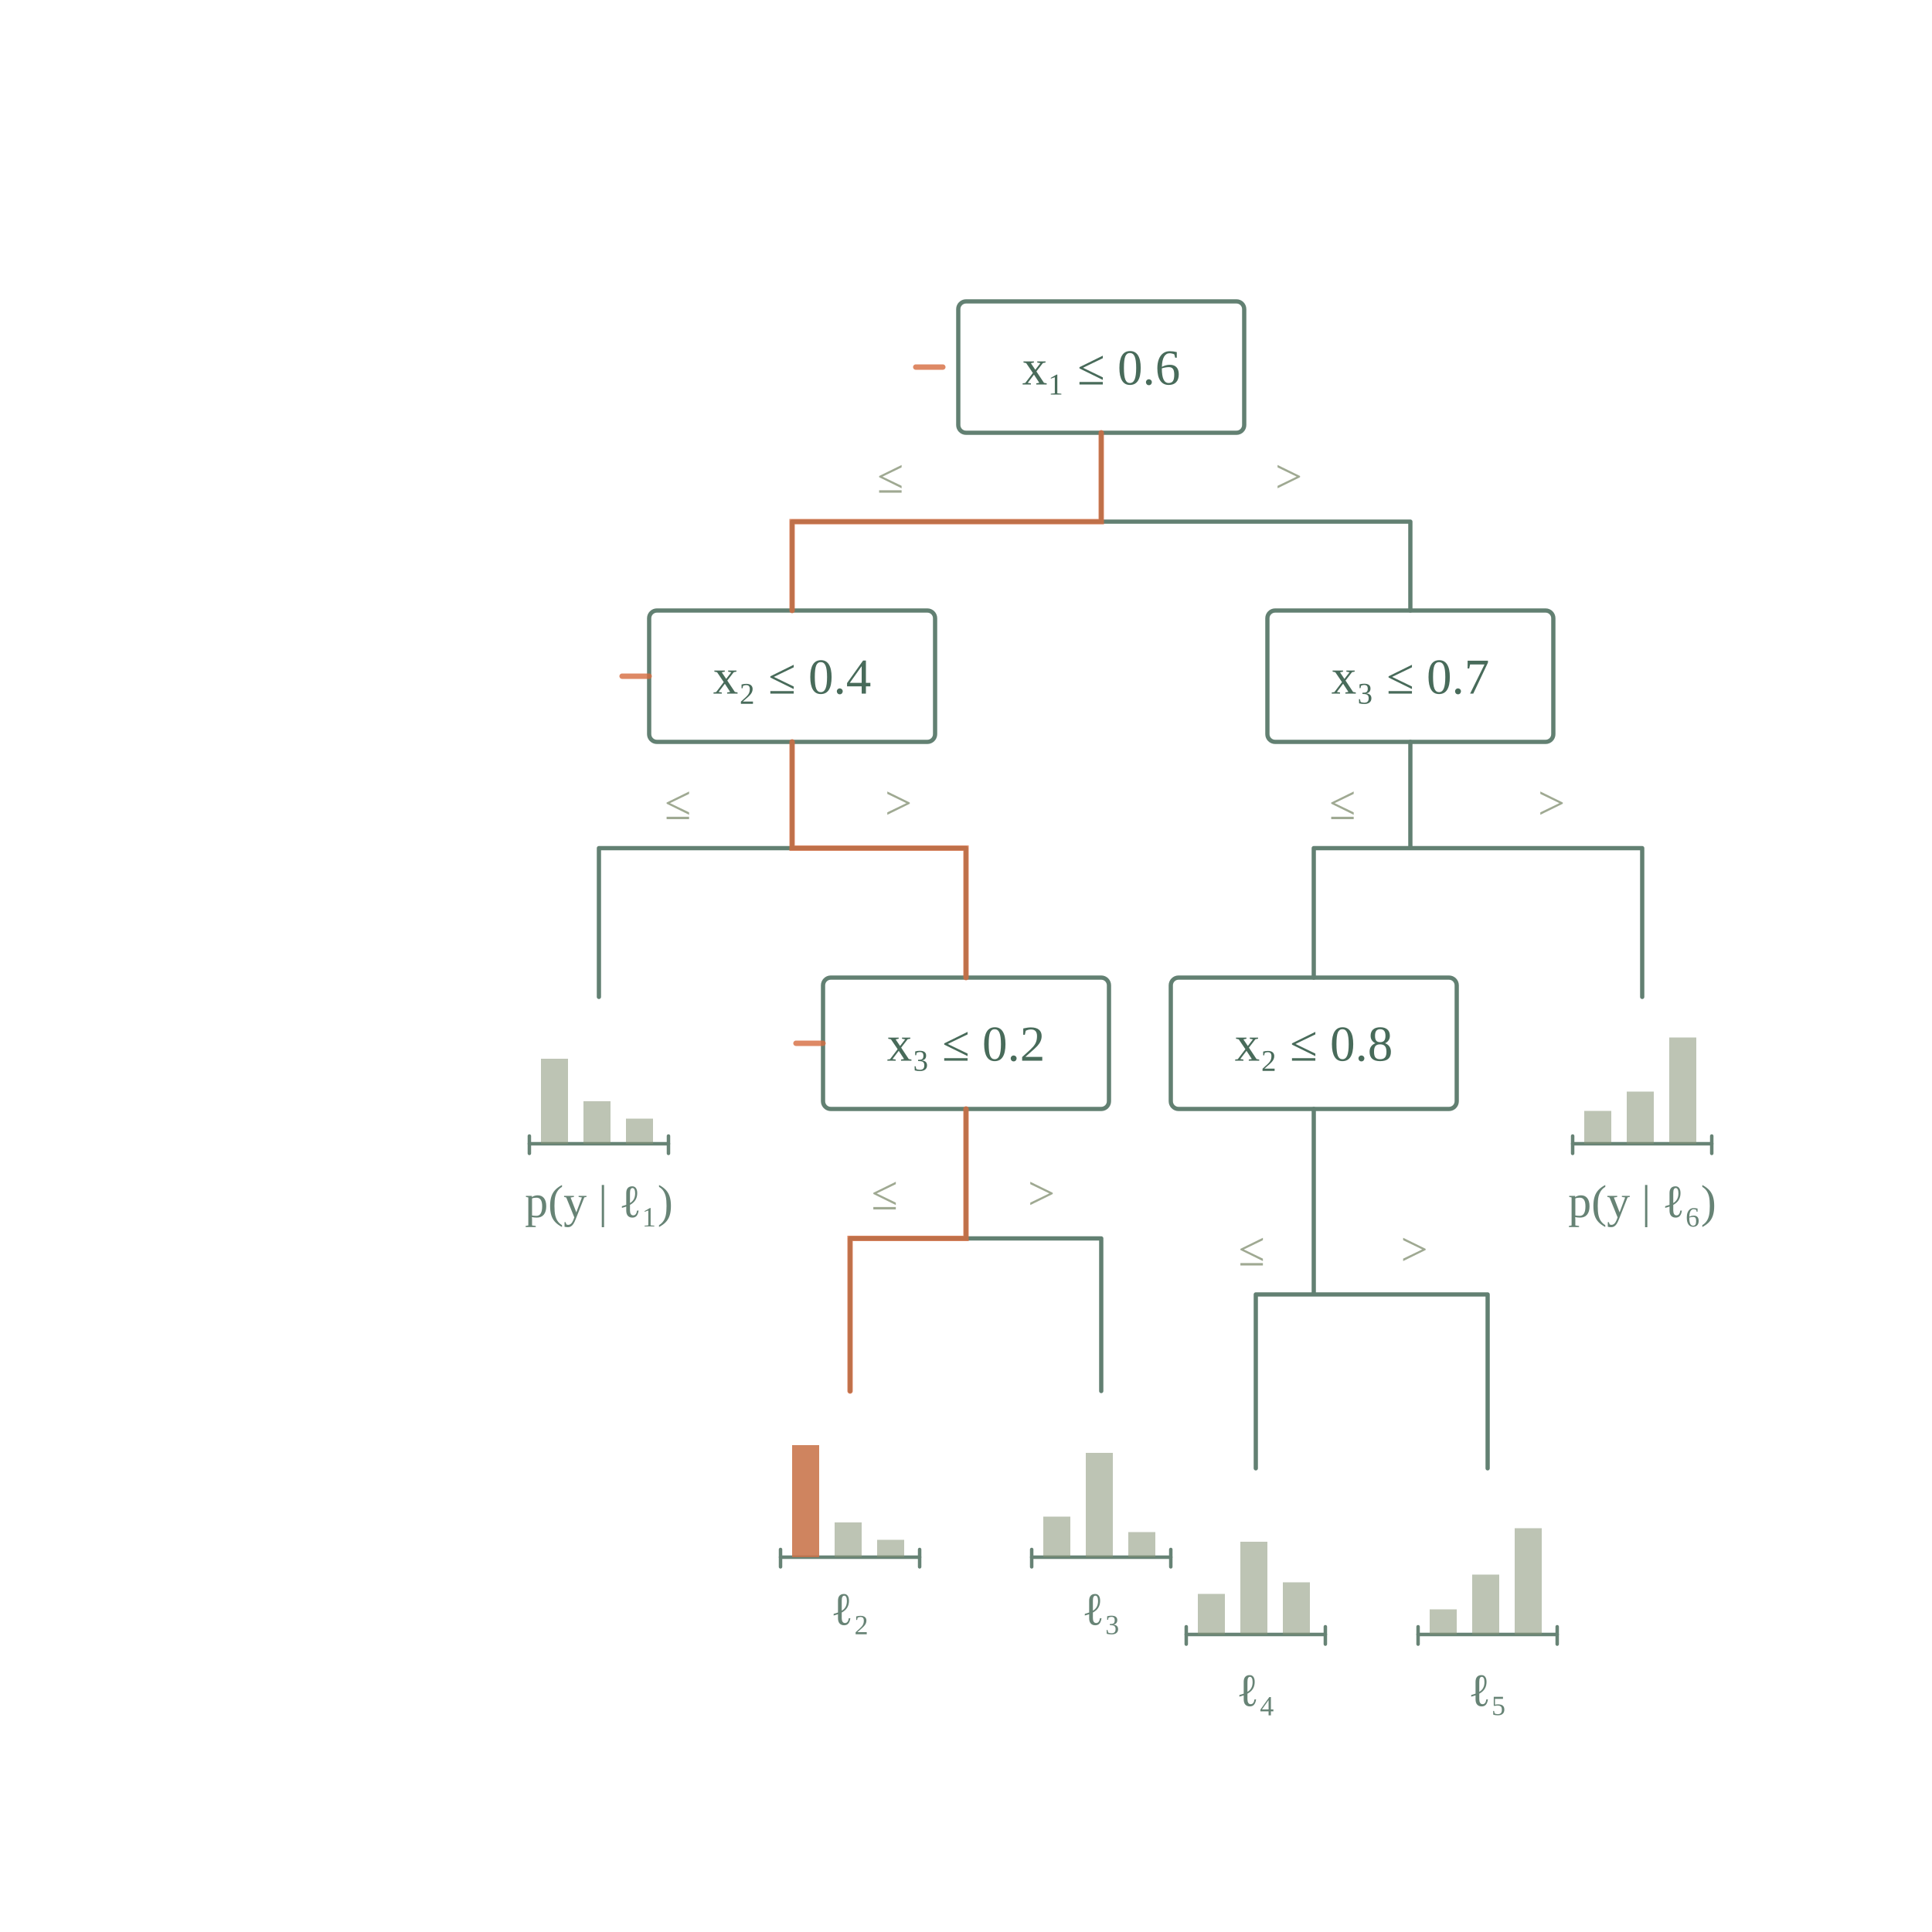
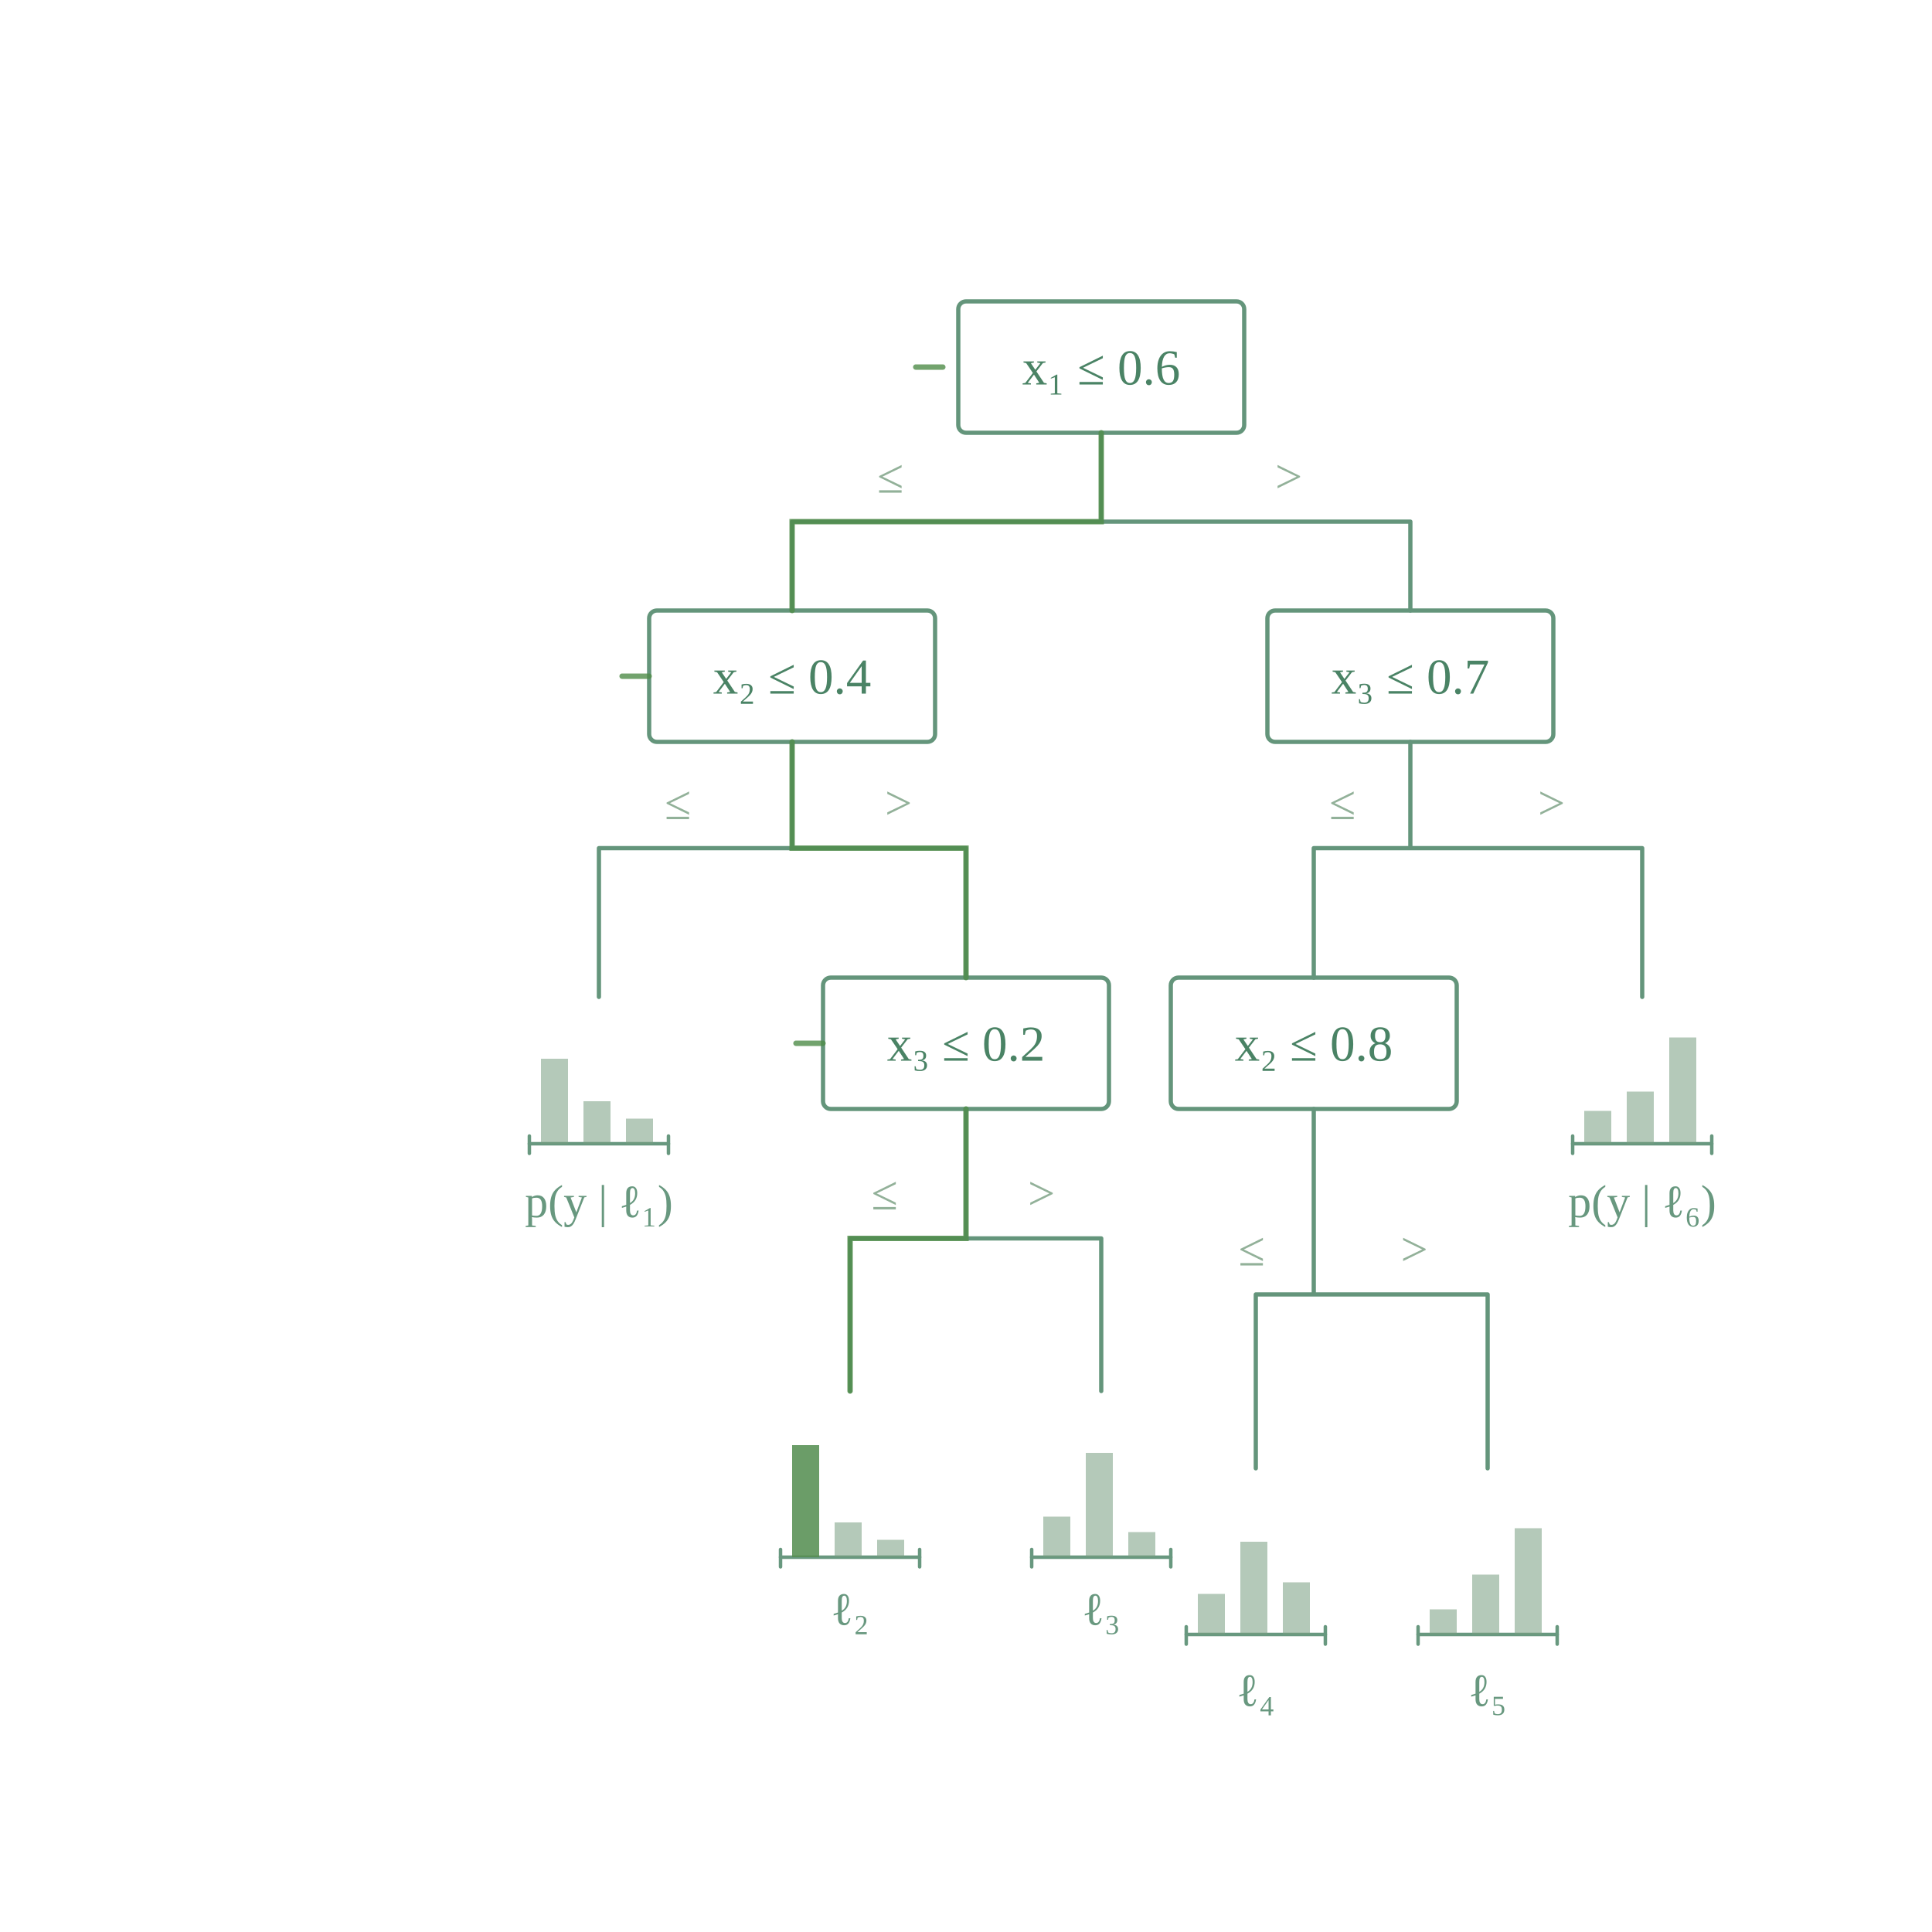
<svg xmlns="http://www.w3.org/2000/svg" viewBox="0 0 1000 1000" fill="none">
-   <g stroke="#264f3b" stroke-width="2.2" stroke-linecap="round" stroke-linejoin="round" opacity=".72">
+   <g stroke="#286c48" stroke-width="2.2" stroke-linecap="round" stroke-linejoin="round" opacity=".72">
    <path d="M570 224V270H410V316M570 270H730V316" />
    <path d="M410 384V439H310V516M410 439H500V506" />
    <path d="M730 384V439H680V506M730 439H850V516" />
    <path d="M500 574V641H440V720M500 641H570V720" />
    <path d="M680 574V670H650V760M680 670H770V760" />
    <rect x="496" y="156" width="148" height="68" rx="4" />
    <rect x="336" y="316" width="148" height="68" rx="4" />
    <rect x="656" y="316" width="148" height="68" rx="4" />
    <rect x="426" y="506" width="148" height="68" rx="4" />
    <rect x="606" y="506" width="148" height="68" rx="4" />
  </g>
-   <g stroke="#d66b3f" stroke-width="2.8" stroke-linecap="round" opacity=".8">
+   <g stroke="#4f8c48" stroke-width="2.8" stroke-linecap="round" opacity=".8">
    <path d="M570 224V270H410V316M410 384V439H500V506M500 574V641H440V720" />
    <path d="M488 190H474M336 350H322M426 540H412" />
  </g>
-   <g fill="#264f3b" font-family="Georgia, 'Times New Roman', serif" font-size="26" text-anchor="middle" opacity=".84">
+   <g fill="#286c48" font-family="Georgia, 'Times New Roman', serif" font-size="26" text-anchor="middle" opacity=".84">
    <text x="570" y="199">x₁ ≤ 0.6</text>
    <text x="410" y="359">x₂ ≤ 0.4</text>
    <text x="730" y="359">x₃ ≤ 0.7</text>
    <text x="500" y="549">x₃ ≤ 0.2</text>
    <text x="680" y="549">x₂ ≤ 0.8</text>
  </g>
-   <g fill="#879477" font-family="Georgia, 'Times New Roman', serif" font-size="25" opacity=".8">
+   <g fill="#779d7f" font-family="Georgia, 'Times New Roman', serif" font-size="25" opacity=".8">
    <text x="454" y="255">≤</text>
    <text x="660" y="255">&gt;</text>
    <text x="344" y="424">≤</text>
    <text x="458" y="424">&gt;</text>
    <text x="688" y="424">≤</text>
    <text x="796" y="424">&gt;</text>
    <text x="451" y="626">≤</text>
    <text x="532" y="626">&gt;</text>
    <text x="641" y="655">≤</text>
    <text x="725" y="655">&gt;</text>
  </g>
-   <g stroke="#264f3b" stroke-width="1.8" stroke-linecap="round" opacity=".7">
+   <g stroke="#286c48" stroke-width="1.8" stroke-linecap="round" opacity=".7">
    <path d="M274 592H346M814 592H886M404 806H476M534 806H606M614 846H686M734 846H806" />
    <path d="M274 588V597M346 588V597M814 588V597M886 588V597M404 802V811M476 802V811M534 802V811M606 802V811M614 842V851M686 842V851M734 842V851M806 842V851" />
  </g>
-   <g fill="#879477" opacity=".55">
+   <g fill="#779d7f" opacity=".55">
    <path d="M280 548h14v44h-14zM302 570h14v22h-14zM324 579h14v13h-14z" />
    <path d="M820 575h14v17h-14zM842 565h14v27h-14zM864 537h14v55h-14z" />
    <path d="M410 748h14v58h-14zM432 788h14v18h-14zM454 797h14v9h-14z" />
    <path d="M540 785h14v21h-14zM562 752h14v54h-14zM584 793h14v13h-14z" />
    <path d="M620 825h14v21h-14zM642 798h14v48h-14zM664 819h14v27h-14z" />
    <path d="M740 833h14v13h-14zM762 815h14v31h-14zM784 791h14v55h-14z" />
  </g>
-   <path d="M410 748h14v58h-14z" fill="#d66b3f" opacity=".72" />
-   <g fill="#264f3b" font-family="Georgia, 'Times New Roman', serif" font-size="24" text-anchor="middle" opacity=".7">
+   <path d="M410 748h14v58h-14z" fill="#4f8c48" opacity=".72" />
+   <g fill="#286c48" font-family="Georgia, 'Times New Roman', serif" font-size="24" text-anchor="middle" opacity=".7">
    <text x="310" y="630">p(y | ℓ₁)</text>
    <text x="850" y="630">p(y | ℓ₆)</text>
    <text x="440" y="841">ℓ₂</text>
    <text x="570" y="841">ℓ₃</text>
    <text x="650" y="883">ℓ₄</text>
    <text x="770" y="883">ℓ₅</text>
  </g>
</svg>
